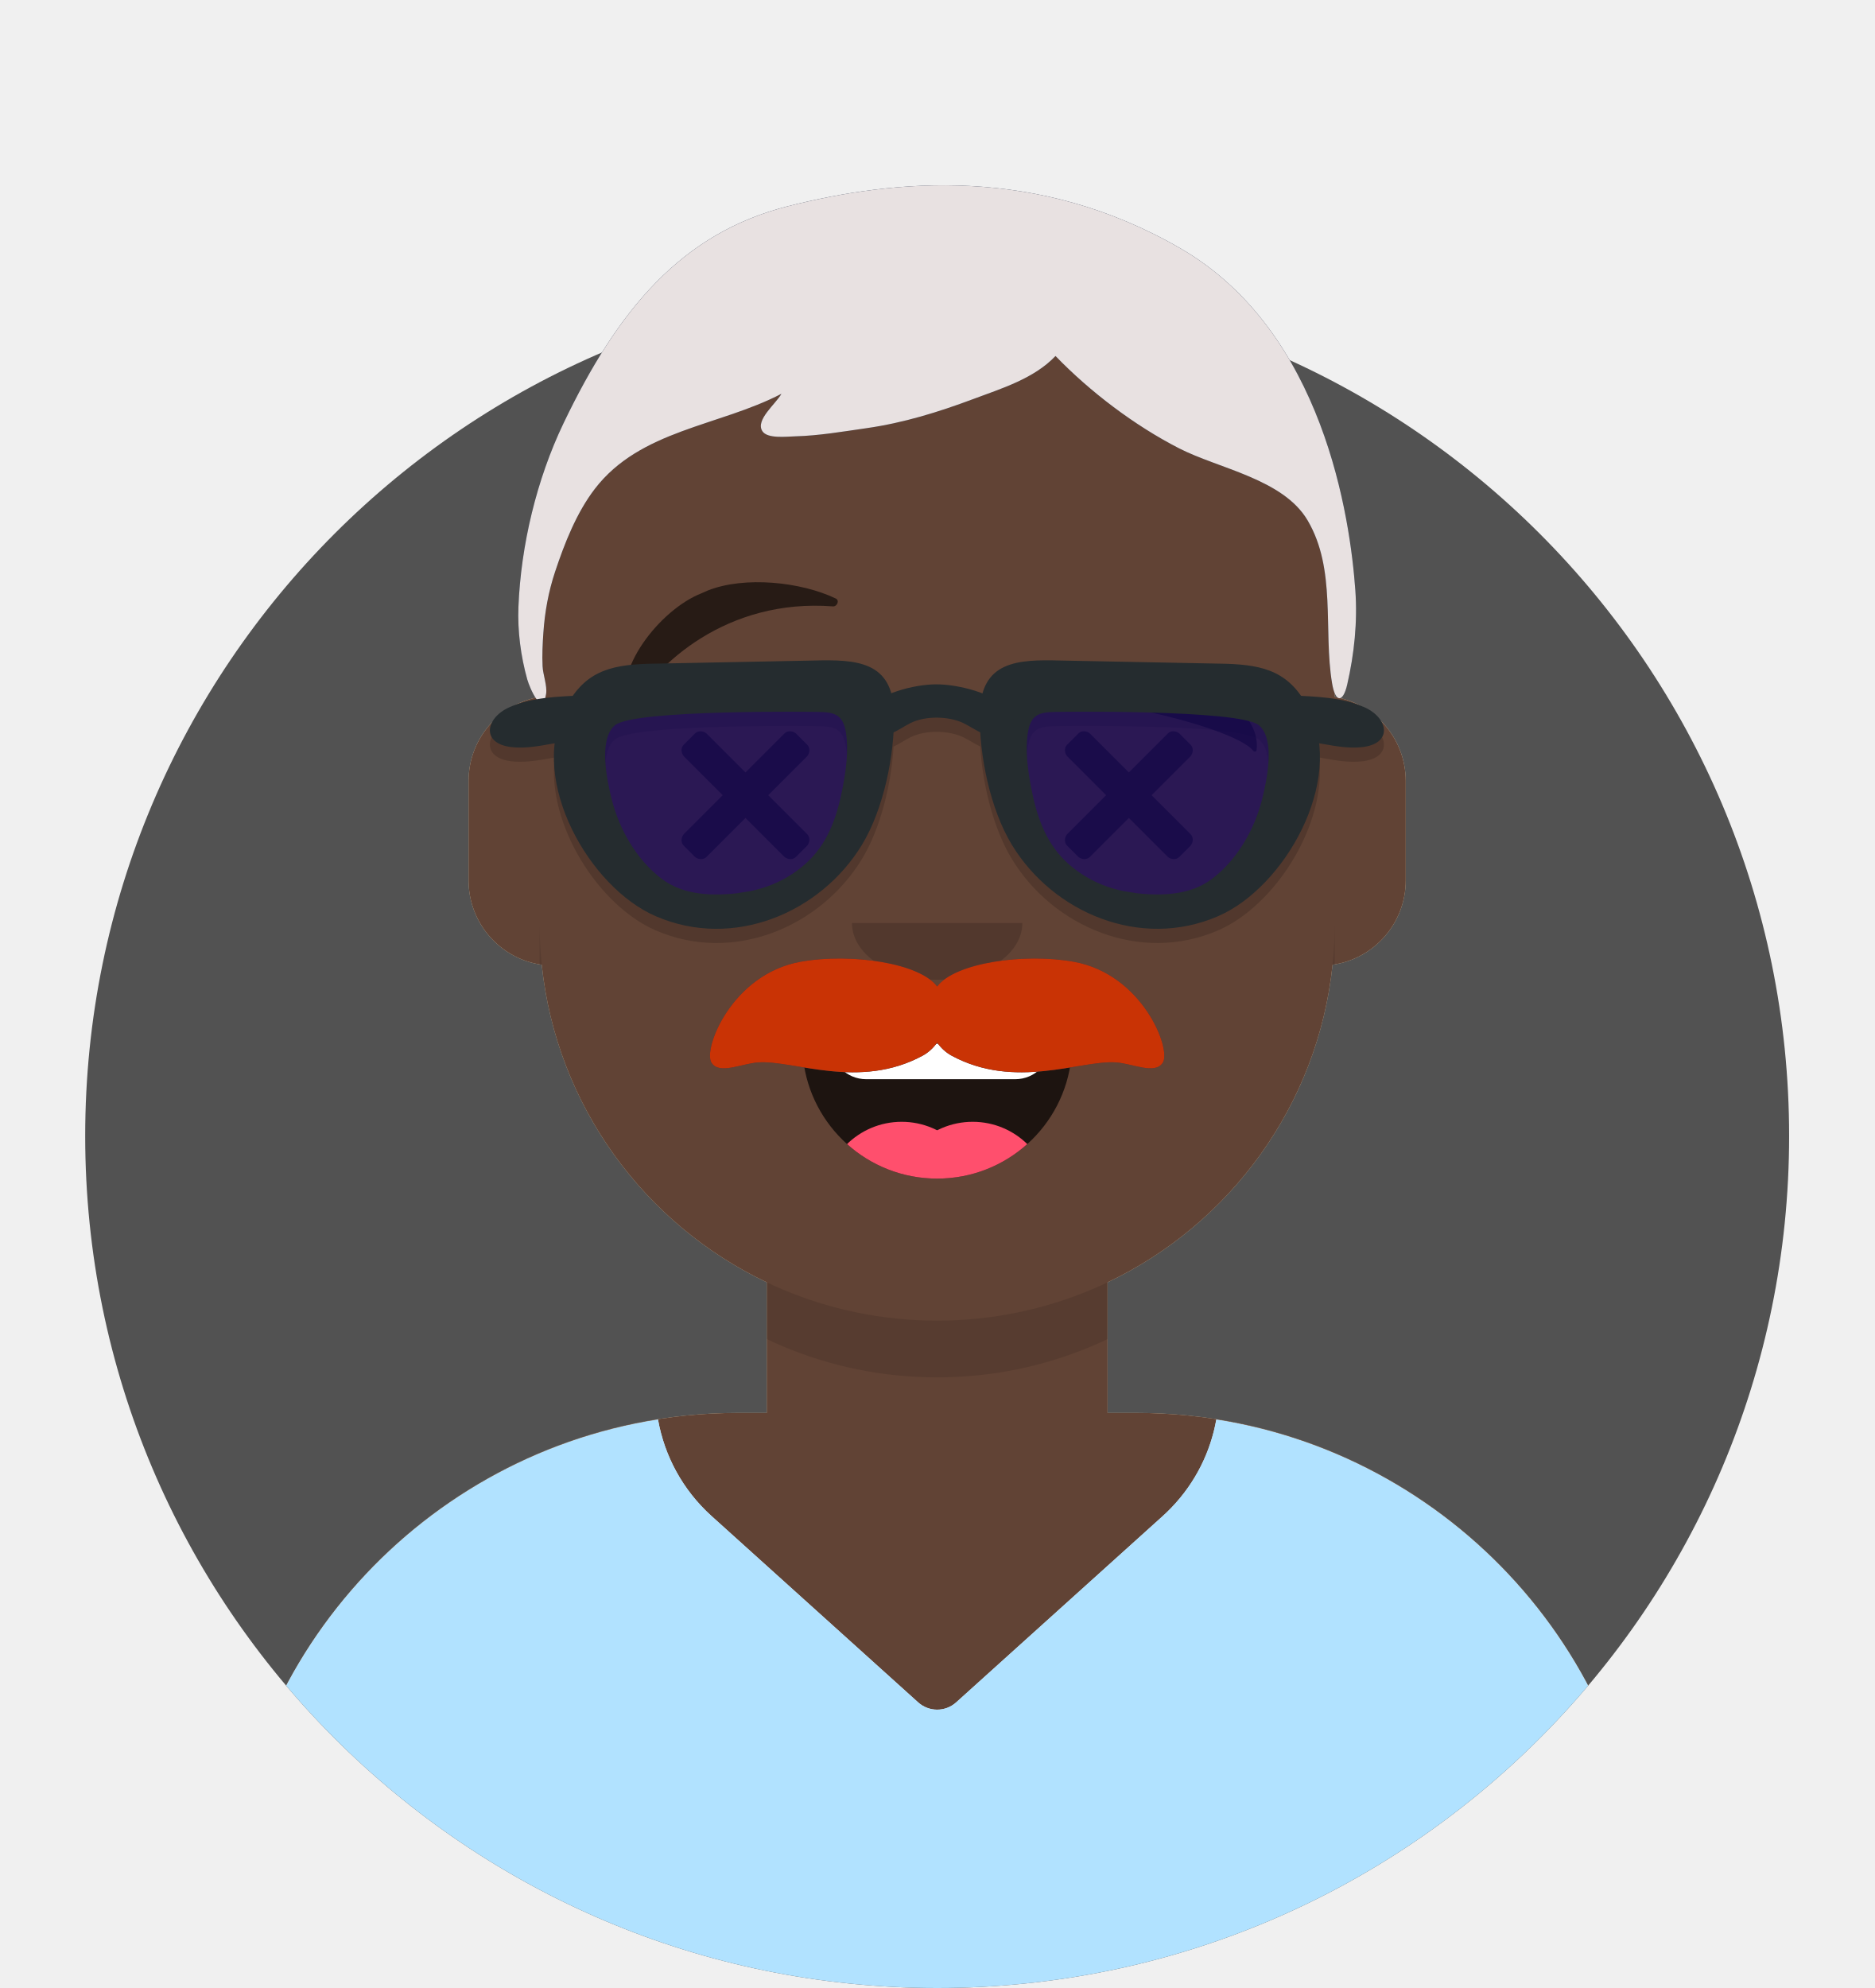
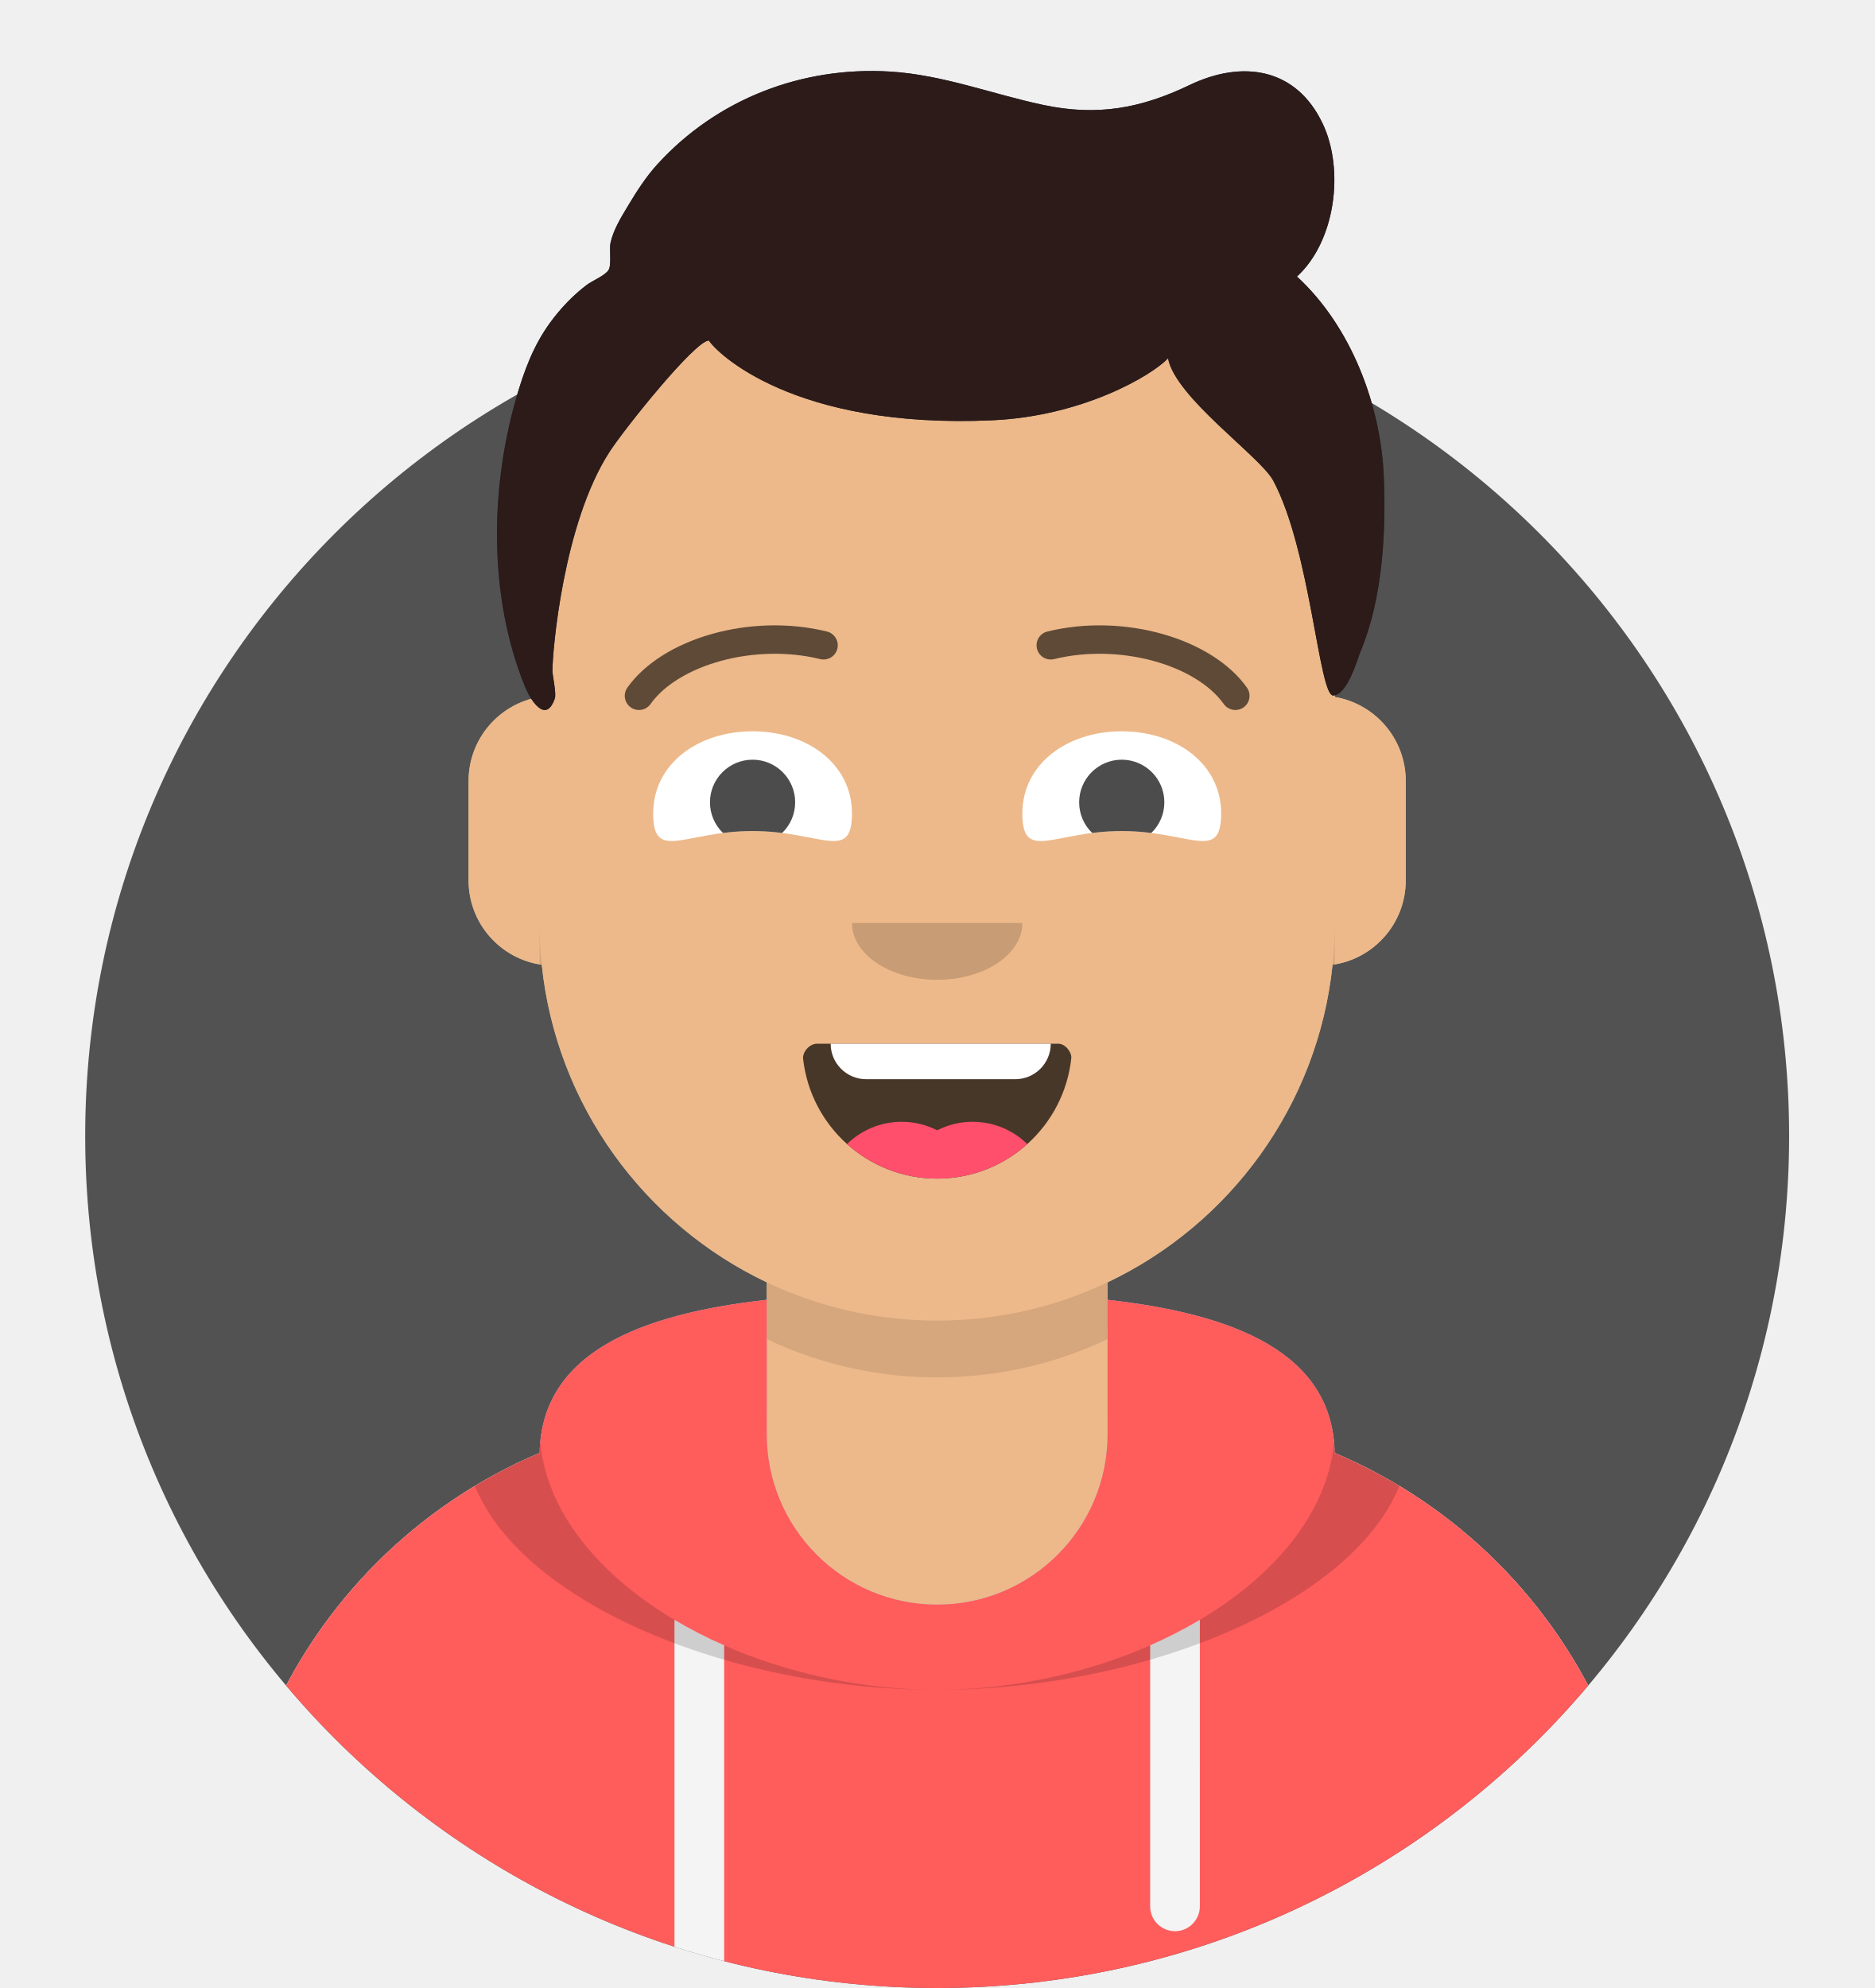
<svg xmlns="http://www.w3.org/2000/svg" xmlns:xlink="http://www.w3.org/1999/xlink" width="264px" height="280px" viewBox="0 0 264 280" version="1.1">
  <defs>
    <circle id="circle_path-1" cx="120" cy="120" r="120" />
    <path d="M-3.19744231e-14,160 L-3.19744231e-14,-1.42108547e-14 L264,-1.42108547e-14 L264,160 L252,160 C252,226.274 198.274,280 132,280 C65.726,280 12,226.274 12,160 L12,160 L-3.19744231e-14,160 Z" id="circle_path-3" />
    <path d="M100,0 C130.928,-5.68137151e-15 156,25.072 156,56 L156.001,62.166 C161.676,63.119 166,68.054 166,74 L166,88 C166,94.052 161.519,99.058 155.694,99.881 C153.628,119.686 141.238,136.422 124.001,144.61 L124,163 L128,163 C167.765,163 200,195.235 200,235 L200,244 L0,244 L0,235 C-4.86974701e-15,195.235 32.235,163 72,163 L76,163 L76,144.611 C58.763,136.422 46.372,119.687 44.305,99.881 C38.481,99.058 34,94.052 34,88 L34,74 C34,68.054 38.325,63.118 44,62.166 L44,56 C44,25.072 69.072,5.68137151e-15 100,0 Z" id="circle_path-5" />
    <path d="M83,36.348 C83,52.629 105.162,65.828 132.5,65.828 C159.838,65.828 182,52.629 182,36.348 C182,34.985 181.845,33.645 181.544,32.331 C210.784,41.488 232,68.792 232,101.052 L232,110 L32,110 L32,101.052 C32,68.397 53.739,40.82 83.534,32.002 C83.182,33.421 83,34.871 83,36.348 Z" id="circle_path-7" />
    <rect id="circle_path-9" x="0" y="0" width="264" height="280" />
    <path d="M74,0 C114.869,0 148,33.131 148,74 L148,84.148 L148,197.608 C135.525,187.237 119.491,181 102,181 L102,181 L98,181 L98,162.611 C115.531,154.283 128.048,137.115 129.791,116.867 C135.569,116.002 140,111.019 140,105 L140,105 L140,92 C140,87.354 137.359,83.324 133.497,81.33 C132.724,81.05 131.952,80.748 131.181,80.426 C130.795,80.32 130.401,80.233 130,80.166 L130,80.166 L130,79.917 C117.224,74.234 104.878,63.071 96.11,47.885 C93.175,42.801 90.831,37.595 89.066,32.397 C80.431,42.941 67.745,53.602 52.342,62.495 C42.778,68.017 33.147,72.291 24,75.266 L24,137.247 C29.602,148.318 38.773,157.278 50,162.611 L50,162.611 L50,181 L46,181 C38.327,181 30.935,182.2 24,184.423 L24,230 C24,244.106 13.569,255.776 0,257.716 L0,74 C0,33.131 33.131,0 74,0 Z" id="circle_path-11" />
  </defs>
  <g id="circle_Avataaar/Circle" stroke="none" stroke-width="1" fill="none" fill-rule="evenodd">
    <g id="circle_Circle" transform="translate(12, 40)">
      <mask id="circle_mask-2" fill="white">
        <use xlink:href="#circle_path-1" />
      </mask>
      <use id="circle_Background-Color" fill="#525252" xlink:href="#circle_path-1" />
      <g id="circle_Fabric-Color" mask="url(#circle_mask-2)" fill="">
        <rect id="circle_🖍Color" x="0" y="0" width="240" height="240" />
      </g>
    </g>
    <mask id="circle_mask-4" fill="white">
      <use xlink:href="#circle_path-3" />
    </mask>
    <g id="circle_Mask" />
    <g id="circle_Avataaar" mask="url(#circle_mask-4)">
      <g id="circle_Body" transform="translate(32, 36)">
        <mask id="circle_mask-6" fill="white">
          <use xlink:href="#circle_path-5" />
        </mask>
        <use fill="#D0C6AC" xlink:href="#circle_path-5" />
-         <g id="circle_Skin-Color" mask="url(#circle_mask-6)" fill="#614335">
+         <g id="circle_Skin-Color" mask="url(#circle_mask-6)" fill="#EDB98A">
          <g transform="translate(-32, 0)" id="circle_Color">
            <rect x="0" y="0" width="264" height="244" />
          </g>
        </g>
        <path d="M44,94 C44,124.928 69.072,150 100,150 C130.928,150 156,124.928 156,94 L156,94 L156,102 C156,132.928 130.928,158 100,158 C69.072,158 44,132.928 44,102 Z" id="circle_Neck-Shadow" fill-opacity="0.1" fill="#000000" mask="url(#circle_mask-6)" />
      </g>
      <g id="circle_Clothing" transform="translate(0, 170)">
        <defs>
-           <path d="M232,101.052 L232,110 L32,110 L32,101.052 C32,65.138 58.294,35.366 92.681,29.936 C93.584,35.007 96.117,39.825 100.236,43.539 L100.236,43.539 L129.321,69.768 C130.843,71.14 133.157,71.14 134.679,69.768 L134.679,69.768 L163.764,43.539 C164.189,43.155 164.601,42.756 164.998,42.343 C168.414,38.788 170.517,34.453 171.319,29.939 C205.707,35.367 232,65.139 232,101.052 Z" id="shirt_v_neck_path-1" />
+           <path d="M187.997,34.742 L187.995,34.645 C213.853,45.567 232,71.164 232,100.999 L232,110 L32,110 L32,100.999 C32,71.164 50.147,45.567 76.006,34.644 C76.282,20.552 90.082,15.076 108,13.071 L108,32 C108,45.255 118.745,56 132,56 C145.255,56 156,45.255 156,32 L156,32 L156.001,13.071 C173.96,15.081 187.783,20.577 187.997,34.742 Z" id="hoodie_path-1" />
        </defs>
-         <g id="shirt_v_neck_Clothing/Shirt-V-Neck" stroke="none" stroke-width="1" fill="none" fill-rule="evenodd">
-           <mask id="shirt_v_neck_mask-2" fill="white">
-             <use xlink:href="#shirt_v_neck_path-1" />
+         <g id="hoodie_Clothing/Hoodie" stroke="none" stroke-width="1" fill="none" fill-rule="evenodd">
+           <mask id="hoodie_mask-2" fill="white">
+             <use xlink:href="#hoodie_path-1" />
          </mask>
-           <use id="shirt_v_neck_Clothes" fill="#E6E6E6" xlink:href="#shirt_v_neck_path-1" />
-           <g id="shirt_v_neck_Fabric-Color" mask="url(#shirt_v_neck_mask-2)" fill="#B1E2FF">
-             <rect id="shirt_v_neck_🖍Color" x="0" y="0" width="264" height="110" />
+           <use id="hoodie_Hoodie" fill="#B7C1DB" xlink:href="#hoodie_path-1" />
+           <g id="hoodie_Fabric-Color" mask="url(#hoodie_mask-2)" fill="#FF5C5C">
+             <rect id="hoodie_🖍Color" x="0" y="0" width="264" height="110" />
          </g>
+           <path d="M102,61.739 L102,110 L95,110 L94.999,58.15 C97.203,59.46 99.546,60.661 102,61.739 Z M169.001,58.149 L169,98.5 C169,100.433 167.433,102 165.5,102 C163.567,102 162,100.433 162,98.5 L162.001,61.738 C164.455,60.66 166.798,59.459 169.001,58.149 Z" id="hoodie_Straps" fill="#F4F4F4" mask="url(#hoodie_mask-2)" />
+           <path d="M132,68 L130.996,67.995 C97.88,67.68 65.5,51.823 65.5,32.308 C65.5,21.243 75.909,15.571 90.959,12.725 C81.875,16.075 76,21.706 76,31.077 C76,51.469 103.821,68 132,68 Z M132,68 C160.179,68 188,51.469 188,31.077 C188,21.706 182.125,16.075 173.041,12.725 C188.091,15.571 198.5,21.243 198.5,32.308 C198.5,52.02 165.462,68 132,68 L132,68 Z" id="hoodie_Shadow" fill-opacity="0.16" fill="#000000" mask="url(#hoodie_mask-2)" />
        </g>
      </g>
      <g id="circle_Face" transform="translate(76, 82)" fill="#000000">
        <g id="circle_Mouth" transform="translate(2, 52)">
          <defs>
            <path d="M35.118,15.128 C36.176,24.62 44.226,32 54,32 C63.804,32 71.874,24.574 72.892,15.04 C72.974,14.273 72.117,13 71.043,13 C56.149,13 44.738,13 37.087,13 C36.007,13 35.012,14.178 35.118,15.128 Z" id="smile_path-1" />
          </defs>
          <g id="smile_Mouth/Smile" stroke="none" stroke-width="1" fill="none" fill-rule="evenodd">
            <mask id="smile_mask-2" fill="white">
              <use xlink:href="#smile_path-1" />
            </mask>
            <use id="smile_Mouth" fill-opacity="0.7" fill="#000000" xlink:href="#smile_path-1" />
            <path d="M44,2 L65,2 C67.761,2 70,4.239 70,7 L70,13 C70,15.761 67.761,18 65,18 L44,18 C41.239,18 39,15.761 39,13 L39,7 C39,4.239 41.239,2 44,2 Z" id="smile_Teeth" fill="#FFFFFF" mask="url(#smile_mask-2)" />
            <g id="smile_Tongue" mask="url(#smile_mask-2)" fill="#FF4F6D">
              <g transform="translate(38, 24)">
                <circle cx="11" cy="11" r="11" />
                <circle cx="21" cy="11" r="11" />
              </g>
            </g>
          </g>
        </g>
        <g id="circle_Nose" transform="translate(28, 40)" fill-opacity="0.16">
          <g id="default_Nose/Default" stroke="none" stroke-width="1" fill="none" fill-rule="evenodd" fill-opacity="0.16">
            <path d="M16,8 C16,12.418 21.373,16 28,16 L28,16 C34.627,16 40,12.418 40,8" id="default_Nose" fill="#000000" />
          </g>
        </g>
        <g id="circle_Eyes" transform="translate(0, 8)">
-           <g id="x_dizzy_Eyes/X-Dizzy-😵" stroke="none" stroke-width="1" fill="none" fill-rule="evenodd" fill-opacity="0.6">
-             <path d="M23.5,13.3 L29,18.799 L34.5,13.3 C34.9,12.9 35.6,12.9 36.1,13.3 L37.7,14.9 C38.1,15.3 38.1,16 37.7,16.5 L32.2,22 L37.7,27.5 C38.1,27.9 38.1,28.6 37.7,29.1 L36.1,30.7 C35.7,31.1 35,31.1 34.5,30.7 L29,25.2 L23.5,30.7 C23.1,31.1 22.4,31.1 21.9,30.7 L20.3,29.1 C19.9,28.7 19.9,28 20.3,27.5 L25.799,22 L20.3,16.5 C19.9,16 19.9,15.3 20.3,14.9 L21.9,13.3 C22.3,12.9 23,12.9 23.5,13.3 Z" id="x_dizzy_Eye" fill="#000000" fill-rule="nonzero" />
-             <path d="M77.5,13.3 L83,18.799 L88.5,13.3 C88.9,12.9 89.6,12.9 90.1,13.3 L91.7,14.9 C92.1,15.3 92.1,16 91.7,16.5 L86.2,22 L91.7,27.5 C92.1,27.9 92.1,28.6 91.7,29.1 L90.1,30.7 C89.7,31.1 89,31.1 88.5,30.7 L83,25.2 L77.5,30.7 C77.1,31.1 76.4,31.1 75.9,30.7 L74.3,29.1 C73.9,28.7 73.9,28 74.3,27.5 L79.799,22 L74.3,16.5 C73.9,16 73.9,15.3 74.3,14.9 L75.9,13.3 C76.3,12.9 77,12.9 77.5,13.3 Z" id="x_dizzy_Eye" fill="#000000" fill-rule="nonzero" />
+           <defs>
+             <path d="M14,14.048 C23.61,14.048 28,18.499 28,11.562 C28,4.624 21.732,0 14,0 C6.268,0 0,4.624 0,11.562 C0,18.499 4.39,14.048 14,14.048 Z" id="squint_path-1" />
+             <path d="M14,14.048 C23.61,14.048 28,18.499 28,11.562 C28,4.624 21.732,0 14,0 C6.268,0 0,4.624 0,11.562 C0,18.499 4.39,14.048 14,14.048 Z" id="squint_path-3" />
+           </defs>
+           <g id="squint_Eyes/Squint-😊" stroke="none" stroke-width="1" fill="none" fill-rule="evenodd">
+             <g id="squint_Eye" transform="translate(16, 13)">
+               <mask id="squint_mask-2" fill="white">
+                 <use xlink:href="#squint_path-1" />
+               </mask>
+               <use id="squint_The-white-stuff" fill="#FFFFFF" xlink:href="#squint_path-1" />
+               <circle fill-opacity="0.7" fill="#000000" mask="url(#squint_mask-2)" cx="14" cy="10" r="6" />
+             </g>
+             <g id="squint_Eye" transform="translate(68, 13)">
+               <mask id="squint_mask-4" fill="white">
+                 <use xlink:href="#squint_path-3" />
+               </mask>
+               <use id="squint_Eyeball-Mask" fill="#FFFFFF" xlink:href="#squint_path-3" />
+               <circle fill-opacity="0.7" fill="#000000" mask="url(#squint_mask-4)" cx="14" cy="10" r="6" />
+             </g>
          </g>
        </g>
        <g id="circle_Eyebrow" fill-opacity="0.6">
-           <g id="up_down_natural_Eyebrow/Natural/Up-Down-Natural" stroke="none" stroke-width="1" fill="none" fill-rule="evenodd" fill-opacity="0.6">
-             <path d="M22.766,1.578 L23.677,1.176 C28.919,-0.905 36.865,-0.033 41.723,2.299 C42.29,2.571 41.902,3.452 41.321,3.407 C26.402,2.256 16.358,11.553 12.946,17.847 C12.845,18.034 12.539,18.055 12.464,17.881 C10.156,12.562 16.913,3.896 22.766,1.578 Z" id="up_down_natural_Eye-Browse-Reddit" fill="#000000" />
-             <path d="M86.535,12.025 C92.342,12.293 101.73,16.512 101.488,22.368 C101.48,22.56 101.199,22.644 101.061,22.497 C98.306,19.537 78.746,16.547 71.856,18.132 C71.226,18.277 70.747,17.655 71.146,17.206 C74.568,13.357 81.333,11.779 86.535,12.025 Z" id="up_down_natural_Eyebrow" fill="#000000" transform="translate(86.24651, 17.28591) rotate(5) translate(-86.24651, -17.28591) " />
+           <g id="default_Eyebrow/Outline/Default" stroke="none" stroke-width="1" fill="none" fill-rule="evenodd" fill-opacity="0.6">
+             <g id="default_I-Browse" transform="translate(12, 6)" fill="#000000" fill-rule="nonzero">
+               <path d="M3.63,11.159 C7.545,5.65 18.278,2.561 27.523,4.831 C28.596,5.095 29.679,4.439 29.942,3.366 C30.206,2.293 29.55,1.21 28.477,0.947 C17.74,-1.69 5.312,1.887 0.37,8.841 C-0.27,9.742 -0.059,10.99 0.841,11.63 C1.742,12.27 2.99,12.059 3.63,11.159 Z" id="default_Eyebrow" />
+               <path d="M61.63,11.159 C65.545,5.65 76.278,2.561 85.523,4.831 C86.596,5.095 87.679,4.439 87.942,3.366 C88.206,2.293 87.55,1.21 86.477,0.947 C75.74,-1.69 63.312,1.887 58.37,8.841 C57.73,9.742 57.941,10.99 58.841,11.63 C59.742,12.27 60.99,12.059 61.63,11.159 Z" id="default_Eyebrow" transform="translate(73.00015, 6.039198) scale(-1, 1) translate(-73.00015, -6.039198) " />
+             </g>
          </g>
        </g>
      </g>
      <g id="circle_Top">
        <defs>
-           <path d="M167.309,35.006 C147.121,23.307 127.129,25.222 112.037,29.03 C96.945,32.838 88.017,43.651 80.357,59.648 C76.596,67.503 74.366,76.791 74.023,85.481 C73.888,88.893 74.348,92.415 75.268,95.7 C75.605,96.906 77.423,101.087 77.922,97.709 C78.089,96.584 77.48,95.033 77.422,93.838 C77.344,92.269 77.427,90.681 77.534,89.115 C77.734,86.187 78.256,83.315 79.185,80.525 C80.512,76.537 82.201,72.213 84.787,68.848 C91.188,60.521 102.269,60.046 111.066,55.464 C110.303,56.869 107.36,59.143 108.379,60.727 C109.084,61.821 111.749,61.489 113.022,61.454 C116.371,61.362 119.735,60.78 123.043,60.307 C128.256,59.562 133.141,58.052 138.047,56.218 C142.063,54.716 146.65,53.326 149.669,50.14 C154.54,55.188 160.81,59.935 167.07,63.143 C172.688,66.022 181.749,67.461 185.183,73.301 C189.248,80.215 187.378,88.707 188.619,96.201 C189.091,99.05 190.164,98.987 190.751,96.438 C191.748,92.108 192.219,87.61 191.902,83.159 C191.184,73.111 187.497,46.706 167.309,35.006 Z" id="short_round_path-1" />
+           <path d="M183.68,38.949 C189.086,33.999 190.387,23.962 187.318,17.449 C183.549,9.454 175.901,8.452 168.572,11.969 C161.664,15.284 155.515,16.388 147.95,14.782 C140.692,13.241 133.806,10.523 126.303,10.076 C113.978,9.343 102.003,13.915 93.603,23.129 C92,24.887 90.709,26.897 89.488,28.934 C88.512,30.564 87.411,32.313 86.995,34.192 C86.797,35.086 87.165,37.29 86.72,38.022 C86.239,38.812 84.424,39.537 83.651,40.124 C82.084,41.313 80.727,42.654 79.471,44.171 C76.805,47.393 75.338,50.758 74.103,54.743 C70.001,67.988 69.653,83.741 74.957,96.747 C75.664,98.481 77.855,102.099 79.143,98.385 C79.398,97.651 78.809,95.191 78.81,94.45 C78.815,91.73 80.316,73.721 86.857,63.633 C88.986,60.349 98.83,48.052 100.841,47.954 C101.906,49.646 112.721,60.462 140.783,59.195 C153.445,58.623 163.183,52.934 165.521,50.468 C166.549,56.001 178.513,64.284 180.336,67.692 C185.603,77.538 186.771,97.996 188.781,97.957 C190.791,97.919 192.234,92.72 192.648,91.727 C195.72,84.352 196.243,75.095 195.915,67.168 C195.488,56.966 191.277,45.942 183.68,38.949 Z" id="short_waved_path-1" />
        </defs>
-         <g id="short_round_Top/Short-Hair/Short-Round" stroke="none" stroke-width="1" fill="none" fill-rule="evenodd" transform="translate(-1 0)">
-           <g id="short_round_Facial-Hair" transform="translate(49, 72)">
-             <defs>
-               <path d="M64.721,63.464 C71.838,62.17 81.796,63.646 84.107,67.092 L83.998,66.939 L84.01,66.922 C86.531,63.598 96.277,62.191 103.274,63.464 C112.928,65.221 117.019,75.767 115.78,77.679 C114.655,79.415 111.536,77.774 109.12,77.63 C104.119,77.332 94.948,81.51 86.046,76.689 C85.235,76.25 84.539,75.608 83.998,74.839 C83.457,75.608 82.761,76.25 81.95,76.689 C73.048,81.51 63.877,77.332 58.876,77.63 C56.46,77.774 53.341,79.415 52.216,77.679 C50.977,75.767 55.068,65.221 64.721,63.464 Z" id="moustache_magnum_path-1" />
-             </defs>
-             <g id="moustache_magnum_Facial-Hair/Moustache-Magnum" stroke="none" stroke-width="1" fill="none" fill-rule="evenodd">
-               <mask id="moustache_magnum_mask-2" fill="white">
-                 <use xlink:href="#moustache_magnum_path-1" />
-               </mask>
-               <use id="moustache_magnum_Hey..." fill="#28354B" xlink:href="#moustache_magnum_path-1" />
-               <g id="moustache_magnum_Facial-Hair-Color" mask="url(#moustache_magnum_mask-2)" fill="#C93305">
-                 <rect id="moustache_magnum_Color" x="0" y="0" width="168" height="152" />
-               </g>
-             </g>
-           </g>
-           <mask id="short_round_mask-2" fill="white">
-             <use xlink:href="#short_round_path-1" />
+         <g id="short_waved_Top/Short-Hair/Short-Waved" stroke="none" stroke-width="1" fill="none" fill-rule="evenodd" transform="translate(-1 0)">
+           <g id="short_waved_Facial-Hair" transform="translate(49, 72)" />
+           <mask id="short_waved_mask-2" fill="white">
+             <use xlink:href="#short_waved_path-1" />
          </mask>
-           <use id="short_round_Short-Hair" fill="#28354B" xlink:href="#short_round_path-1" />
-           <g id="short_round_Hair-Color" mask="url(#short_round_mask-2)" fill="#E8E1E1">
-             <g transform="translate(1, 0)" id="short_round_Color">
+           <use id="short_waved_Short-Hair" fill="#28354B" xlink:href="#short_waved_path-1" />
+           <g id="short_waved_Hair-Color" mask="url(#short_waved_mask-2)" fill="#2C1B18">
+             <g transform="translate(1, 0)" id="short_waved_Color">
              <rect x="0" y="0" width="264" height="280" />
            </g>
          </g>
-           <g id="short_round_Accessory" transform="translate(62, 85)">
-             <g id="sunglasses_2_Accesories/Sunglasses" stroke="none" stroke-width="1" fill="none" fill-rule="evenodd">
-               <path d="M88.421,10.032 L111.712,10.488 L112.419,10.517 C116.717,10.731 119.842,11.561 122.259,15.005 L123.271,15.061 C125.985,15.224 128.816,15.52 131.242,16.639 C134.626,18.201 135.149,21.739 130.882,22.226 C128.961,22.446 127.037,22.083 125.144,21.745 L124.805,21.691 C125.909,31.152 118.598,42.56 110.577,46.037 C99.6,50.797 87.338,45.529 81.534,36.004 C78.908,31.693 77.391,25.488 77.068,20.143 C76.249,19.745 75.467,19.22 74.719,18.855 C72.712,17.877 69.381,17.757 67.213,18.855 C66.467,19.233 65.684,19.762 64.861,20.159 C64.536,25.501 63.02,31.699 60.396,36.006 C54.592,45.532 42.329,50.799 31.352,46.039 C23.331,42.562 16.019,31.153 17.125,21.691 L16.787,21.745 L15.912,21.9 C14.303,22.181 12.675,22.412 11.049,22.226 C6.782,21.739 7.305,18.201 10.69,16.639 C13.419,15.38 16.66,15.162 19.672,15.006 C22.089,11.563 25.214,10.733 29.511,10.52 L30.218,10.491 L54.367,10.014 C59.191,9.923 63.3,10.28 64.542,14.64 C66.63,13.826 69.047,13.385 70.891,13.385 C72.75,13.385 75.24,13.833 77.383,14.659 C78.688,10.021 83.224,9.892 88.421,10.032 Z M54.679,17.284 L53.174,17.263 C48.255,17.217 28.018,17.153 25.616,19.149 C23.226,21.134 24.534,27.073 25.157,29.556 C26.22,33.8 28.64,38.06 32.172,40.752 C35.161,43.03 38.987,43.188 42.599,42.839 L42.814,42.815 C42.576,42.827 44.28,42.588 44.629,42.522 L44.661,42.516 C45.73,42.286 46.799,41.983 47.811,41.564 C49.717,40.775 51.508,39.619 52.978,38.169 C55.767,35.414 56.965,31.723 57.685,27.955 C58.157,25.487 58.555,22.671 58.146,20.165 C57.767,17.846 56.758,17.355 54.679,17.284 L54.679,17.284 Z M90.243,17.25 L87.681,17.273 C85.309,17.295 84.188,17.689 83.784,20.163 C83.374,22.668 83.772,25.485 84.244,27.952 C84.965,31.72 86.163,35.412 88.952,38.166 C90.421,39.616 92.213,40.772 94.119,41.562 C94.962,41.911 95.845,42.179 96.734,42.392 L97.268,42.513 C97.513,42.566 99.203,42.803 99.137,42.813 L98.986,42.802 C102.697,43.193 106.673,43.1 109.757,40.75 C113.29,38.058 115.709,33.798 116.773,29.554 L116.961,28.777 C117.607,26 118.481,20.948 116.314,19.147 C114.107,17.313 96.851,17.218 90.243,17.25 L90.243,17.25 Z" id="sunglasses_2_Shape" fill-opacity=".16" fill="#000" />
-               <g id="sunglasses_2_Sunglasses" transform="translate(8, 8)">
-                 <path d="M47.01,6.277 C49.521,6.301 50.708,6.726 51.136,9.392 C51.569,12.092 51.148,15.128 50.648,17.787 C49.886,21.848 48.617,25.826 45.664,28.794 C44.109,30.358 42.212,31.603 40.194,32.454 C39.123,32.906 37.991,33.232 36.86,33.48 C36.529,33.552 33.706,33.948 35.438,33.747 C31.397,34.216 27.013,34.197 23.638,31.579 C19.898,28.678 17.337,24.086 16.211,19.513 C15.552,16.837 14.167,10.437 16.697,8.297 C19.595,5.845 47.01,6.277 47.01,6.277 L47.01,6.277 Z" id="sunglasses_2_shades" fill-opacity=".7" fill="#150662" />
-                 <path d="M78.919,6.275 C76.408,6.299 75.221,6.724 74.794,9.389 C74.36,12.089 74.782,15.125 75.281,17.784 C76.044,21.845 77.313,25.824 80.265,28.792 C81.821,30.355 83.718,31.601 85.736,32.452 C86.807,32.903 87.939,33.23 89.07,33.477 C89.4,33.549 92.223,33.946 90.492,33.744 C94.533,34.214 98.917,34.195 102.292,31.577 C106.032,28.675 108.593,24.084 109.719,19.511 C110.378,16.834 111.762,10.434 109.233,8.294 C106.335,5.843 78.919,6.275 78.919,6.275 L78.919,6.275 Z" id="sunglasses_2_shades" fill-opacity=".7" fill="#150662" />
-                 <g id="sunglasses_2_Glasses" fill="#252C2F">
-                   <path d="M46.249,7.275 C48.621,7.298 49.742,7.692 50.146,10.165 C50.555,12.671 50.157,15.487 49.685,17.955 C48.965,21.723 47.767,25.415 44.978,28.169 C43.508,29.619 41.717,30.775 39.811,31.564 C38.799,31.983 37.73,32.286 36.661,32.516 C36.349,32.583 33.682,32.95 35.318,32.764 C31.501,33.199 27.36,33.182 24.172,30.753 C20.64,28.06 18.22,23.8 17.157,19.556 C16.534,17.073 15.226,11.134 17.616,9.149 C20.353,6.875 46.249,7.275 46.249,7.275 L46.249,7.275 Z M22.218,0.49 C16.777,0.678 13.147,1.634 10.463,7.069 C5.546,17.03 13.963,31.969 23.352,36.039 C34.329,40.799 46.592,35.532 52.396,26.006 C55.469,20.962 57.022,13.323 56.922,7.504 C56.795,0.076 51.607,-0.13 45.509,0.034 L22.218,0.49 Z" id="sunglasses_2_Frame" />
-                   <path d="M79.681,7.273 C77.309,7.295 76.188,7.689 75.784,10.163 C75.374,12.668 75.772,15.485 76.244,17.952 C76.965,21.72 78.163,25.412 80.952,28.166 C82.421,29.616 84.213,30.772 86.119,31.562 C87.131,31.981 88.2,32.284 89.268,32.513 C89.581,32.58 92.247,32.948 90.612,32.761 C94.429,33.197 98.57,33.179 101.757,30.75 C105.29,28.058 107.709,23.798 108.773,19.554 C109.396,17.071 110.703,11.132 108.314,9.147 C105.576,6.872 79.681,7.273 79.681,7.273 L79.681,7.273 Z M103.712,0.488 C109.152,0.675 112.783,1.632 115.466,7.067 C120.384,17.028 111.967,31.966 102.577,36.037 C91.6,40.797 79.338,35.529 73.534,26.004 C70.461,20.96 68.907,13.321 69.007,7.501 C69.135,0.074 74.323,-0.132 80.421,0.032 L103.712,0.488 Z" id="sunglasses_2_Frame" />
-                   <path d="M13.197,4.927 C9.785,5.118 5.886,5.164 2.69,6.639 C-0.695,8.201 -1.218,11.739 3.049,12.226 C4.971,12.446 6.895,12.083 8.787,11.745 C10.337,11.468 12.442,11.558 13.906,10.966 C16.636,9.862 16.46,4.74 13.197,4.927" id="sunglasses_2_Frame" />
-                   <path d="M112.735,4.927 C116.147,5.118 120.046,5.164 123.242,6.639 C126.626,8.201 127.149,11.739 122.882,12.226 C120.961,12.446 119.037,12.083 117.144,11.745 C115.595,11.468 113.49,11.558 112.025,10.966 C109.296,9.862 109.471,4.74 112.735,4.927" id="sunglasses_2_Frame" />
-                   <path d="M73.109,7.013 C71.163,4.713 66.091,3.385 62.891,3.385 C59.691,3.385 54.768,4.713 52.822,7.013 C51.841,8.172 51.807,9.724 53.508,10.451 C55.626,11.357 57.517,9.714 59.213,8.855 C61.381,7.757 64.712,7.877 66.719,8.855 C68.427,9.688 70.305,11.357 72.423,10.451 C74.124,9.724 74.091,8.172 73.109,7.013" id="sunglasses_2_Frame" />
-                 </g>
-               </g>
-             </g>
-           </g>
+           <g id="short_waved_Accessory" transform="translate(62, 85)">
+         </g>
        </g>
      </g>
    </g>
  </g>
</svg>
